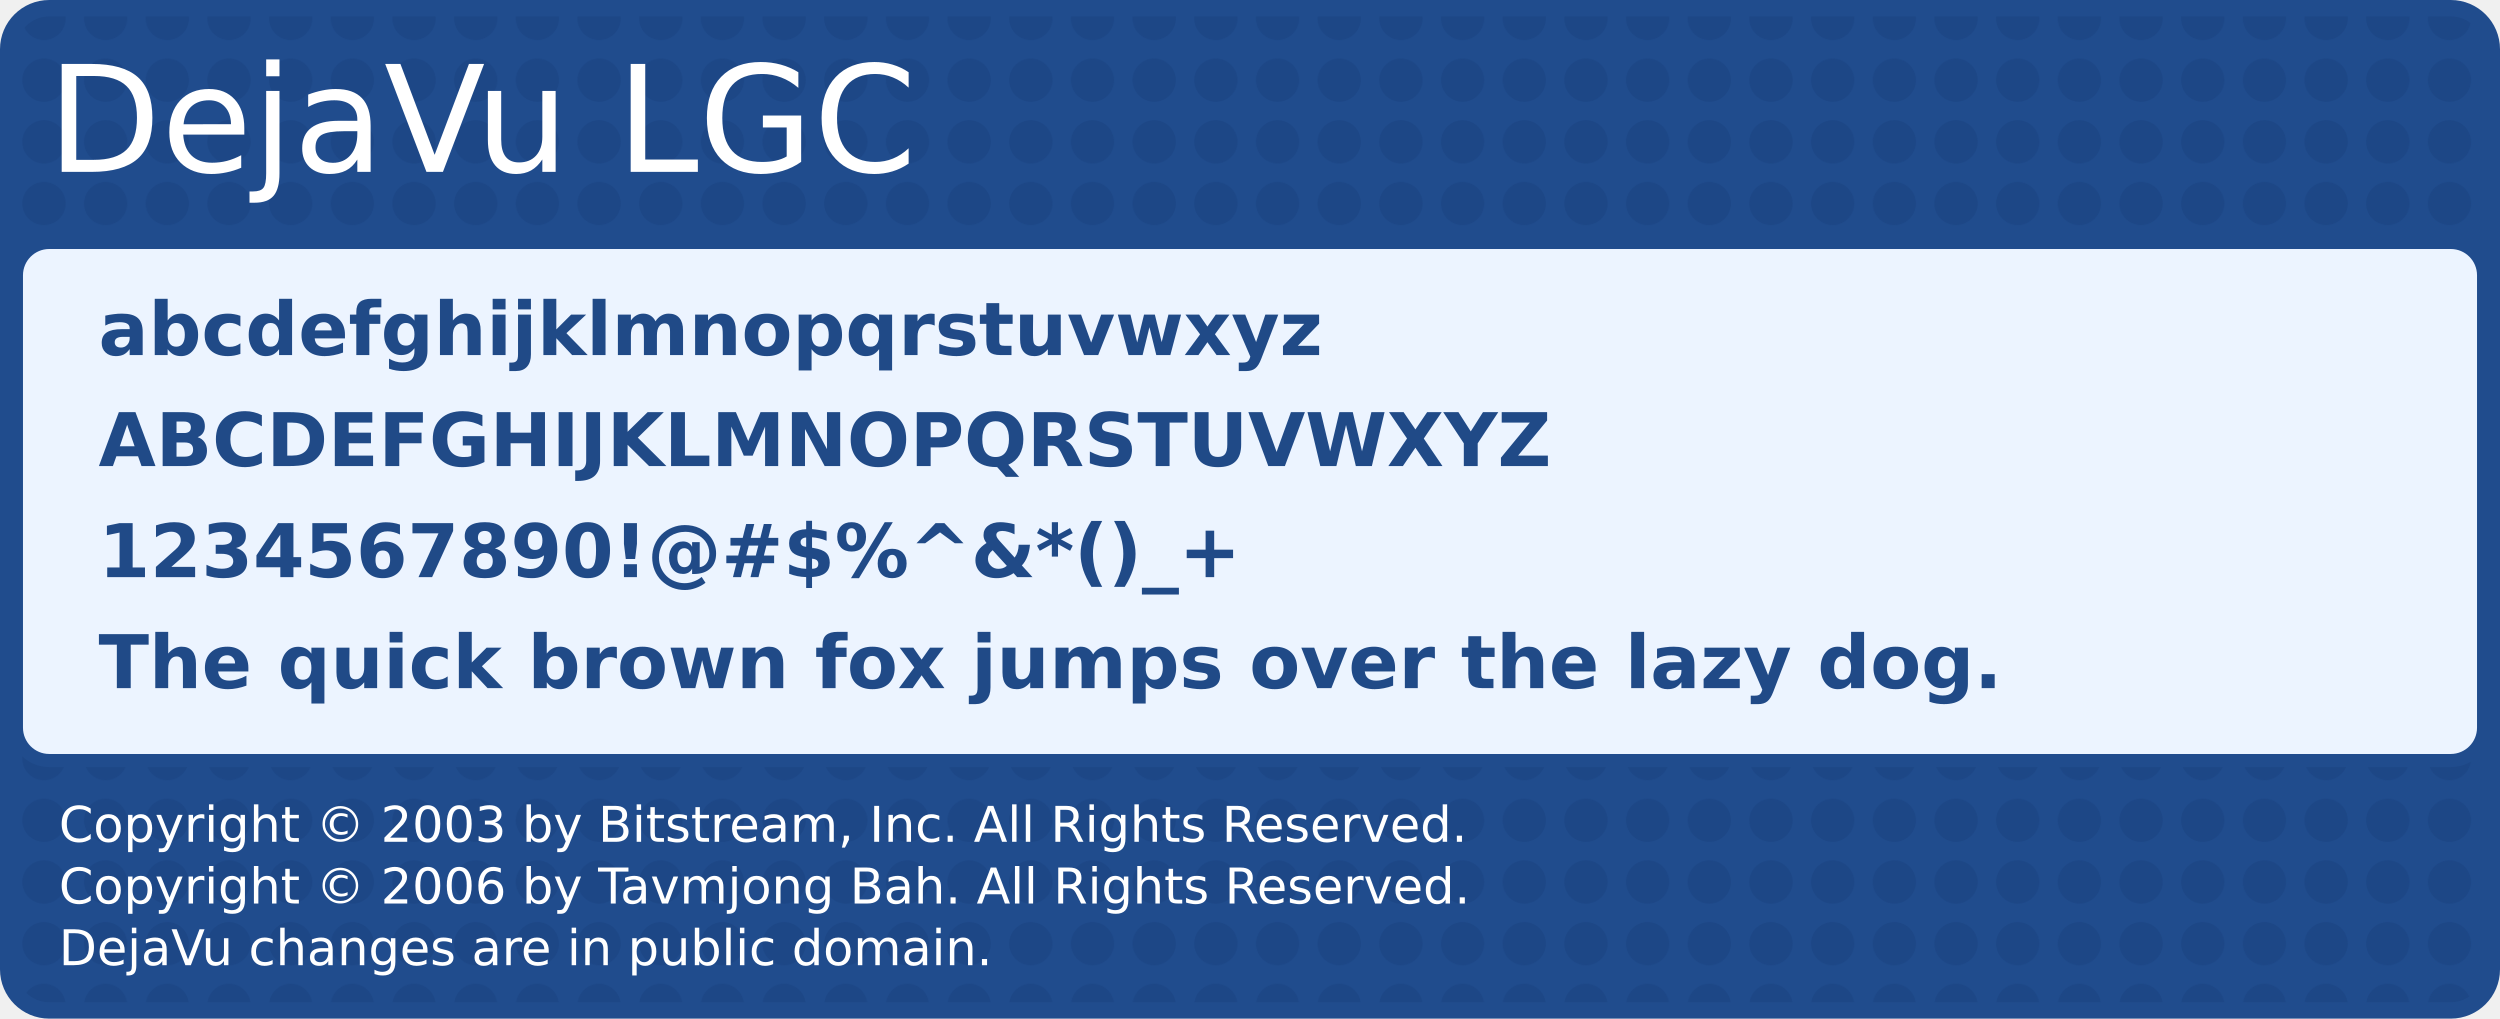
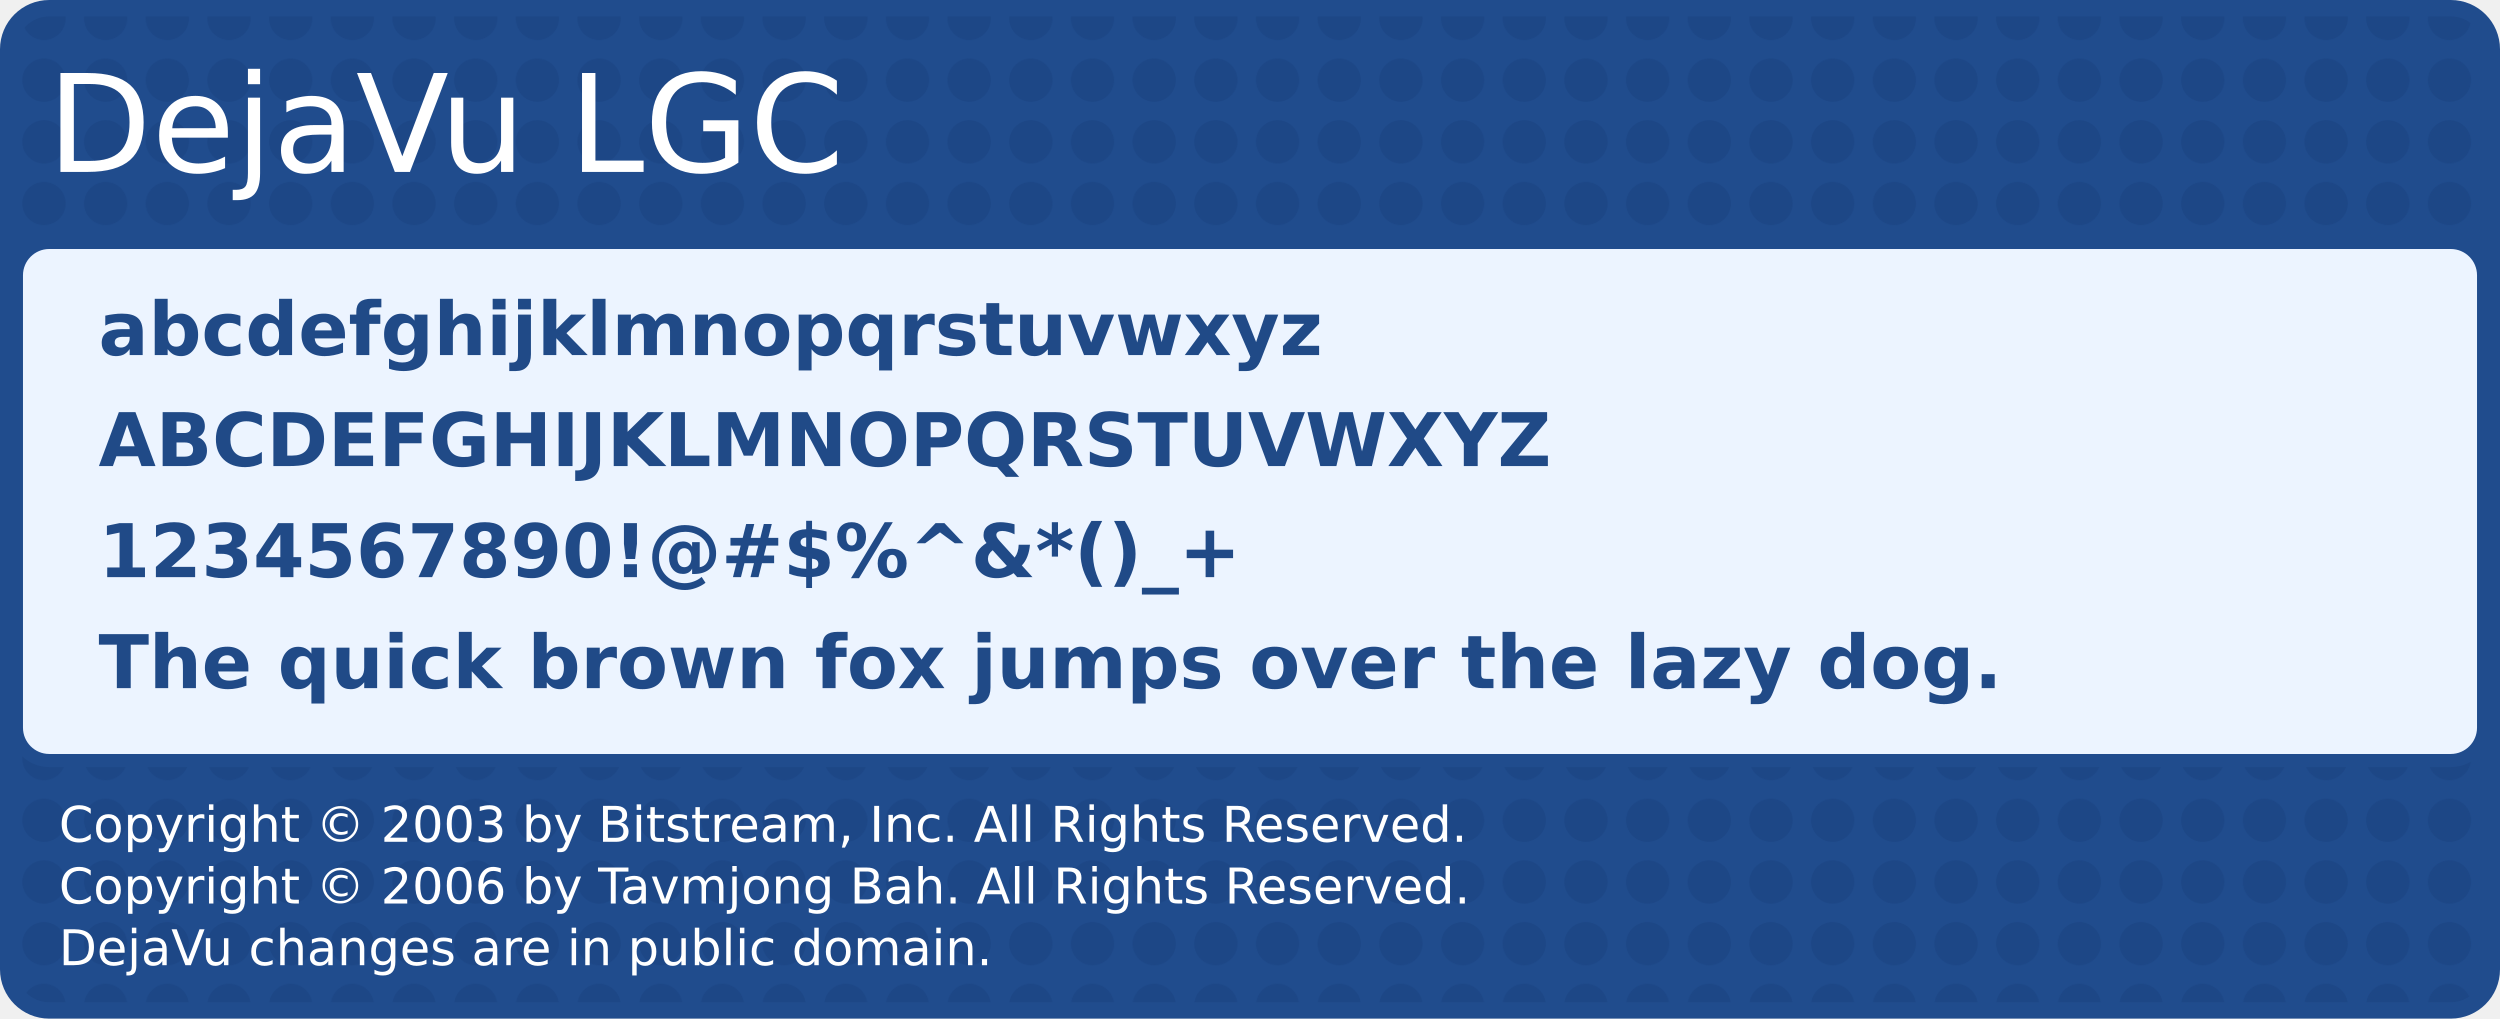
<svg xmlns="http://www.w3.org/2000/svg" width="405.322" height="165.148" id="svg4589" version="1.0">
  <defs id="defs4591">
    <pattern patternUnits="userSpaceOnUse" width="10" height="10" patternTransform="translate(627.4402,-4973.521)" id="pattern4692">
      <g id="g4686" transform="translate(-603.3646,4252.658)">
        <path id="path4688" d="M 603.365,-4252.658 L 613.365,-4252.658 L 613.365,-4242.658 L 603.365,-4242.658 L 603.365,-4252.658 z" style="fill:none;fill-opacity:1;fill-rule:nonzero;stroke:none;stroke-width:5;stroke-linecap:square;stroke-linejoin:round;marker:none;marker-start:none;marker-mid:none;marker-end:none;stroke-miterlimit:4;stroke-dashoffset:0;stroke-opacity:1;visibility:visible;display:inline;overflow:visible;enable-background:accumulate" />
        <path id="path4690" d="M 611.865,-4247.658 C 611.865,-4245.726 610.297,-4244.158 608.365,-4244.158 C 606.433,-4244.158 604.865,-4245.726 604.865,-4247.658 C 604.865,-4249.59 606.433,-4251.158 608.365,-4251.158 C 610.297,-4251.158 611.865,-4249.59 611.865,-4247.658 z" style="fill:#0f3169;fill-opacity:1;fill-rule:nonzero;stroke:none;stroke-width:5;stroke-linecap:square;stroke-linejoin:round;marker:none;marker-start:none;marker-mid:none;marker-end:none;stroke-miterlimit:4;stroke-dashoffset:0;stroke-opacity:1;visibility:visible;display:inline;overflow:visible;enable-background:accumulate" />
      </g>
    </pattern>
  </defs>
  <g id="layer1" transform="translate(-635.31,421.5115)">
    <rect ry="5.322" rx="5.322" y="-418.85" x="637.971" height="159.826" width="400" id="CENTOSARTWORK" style="opacity:1;fill:#204c8d;fill-opacity:1;fill-rule:nonzero;stroke:#204c8d;stroke-width:5.322;stroke-linecap:round;stroke-linejoin:round;marker:none;marker-start:none;marker-mid:none;marker-end:none;stroke-miterlimit:4;stroke-dasharray:none;stroke-dashoffset:0;stroke-opacity:1;visibility:visible;display:inline;overflow:visible;enable-background:accumulate" />
    <rect style="opacity:0.2;fill:url(#pattern4692);fill-opacity:1;fill-rule:nonzero;stroke:none;stroke-width:5.322;stroke-linecap:round;stroke-linejoin:round;marker:none;marker-start:none;marker-mid:none;marker-end:none;stroke-miterlimit:4;stroke-dasharray:none;stroke-dashoffset:0;stroke-opacity:1;visibility:visible;display:inline;overflow:visible;enable-background:accumulate" id="rect4574" width="400" height="159.826" x="637.971" y="-418.85" rx="5.322" ry="5.322" />
    <text xml:space="preserve" style="font-size:8px;font-style:normal;font-variant:normal;font-weight:normal;font-stretch:normal;text-indent:0;text-align:start;text-decoration:none;line-height:125%;letter-spacing:normal;word-spacing:normal;text-transform:none;direction:ltr;block-progression:tb;writing-mode:lr-tb;text-anchor:start;fill:#ffffff;fill-opacity:1;fill-rule:nonzero;stroke:none;stroke-width:1px;stroke-linecap:butt;stroke-linejoin:miter;marker:none;marker-start:none;marker-mid:none;marker-end:none;stroke-miterlimit:4;stroke-dasharray:none;stroke-dashoffset:0;stroke-opacity:1;visibility:visible;display:inline;overflow:visible;enable-background:accumulate;font-family:DejaVu LGC Sans;-inkscape-font-specification:DejaVu LGC Sans" x="644.861" y="-285.028" id="text3948">
      <tspan x="644.861" y="-285.028" id="tspan4006" style="font-size:8px;font-style:normal;font-variant:normal;font-weight:normal;font-stretch:normal;text-align:start;line-height:125%;writing-mode:lr-tb;text-anchor:start;fill:#ffffff;font-family:DejaVu LGC Sans;-inkscape-font-specification:DejaVu LGC Sans">Copyright © 2003 by Bitstream, Inc. All Rights Reserved.</tspan>
      <tspan x="644.861" y="-275.028" style="font-size:8px;font-style:normal;font-variant:normal;font-weight:normal;font-stretch:normal;text-align:start;line-height:125%;writing-mode:lr-tb;text-anchor:start;fill:#ffffff;font-family:DejaVu LGC Sans;-inkscape-font-specification:DejaVu LGC Sans" id="tspan4028">Copyright © 2006 by Tavmjong Bah. All Rights Reserved.</tspan>
      <tspan x="644.861" y="-265.028" style="font-size:8px;font-style:normal;font-variant:normal;font-weight:normal;font-stretch:normal;text-align:start;line-height:125%;writing-mode:lr-tb;text-anchor:start;fill:#ffffff;font-family:DejaVu LGC Sans;-inkscape-font-specification:DejaVu LGC Sans" id="tspan4030">DejaVu changes are in public domain.</tspan>
    </text>
-     <text xml:space="preserve" style="font-size:24px;font-style:normal;font-variant:normal;font-weight:normal;font-stretch:normal;text-indent:0;text-align:start;text-decoration:none;line-height:125%;letter-spacing:normal;word-spacing:normal;text-transform:none;direction:ltr;block-progression:tb;writing-mode:lr-tb;text-anchor:start;fill:#ffffff;fill-opacity:1;fill-rule:nonzero;stroke:none;stroke-width:1px;stroke-linecap:butt;stroke-linejoin:miter;marker:none;marker-start:none;marker-mid:none;marker-end:none;stroke-miterlimit:4;stroke-dasharray:none;stroke-dashoffset:0;stroke-opacity:1;visibility:visible;display:inline;overflow:visible;enable-background:accumulate;font-family:DejaVu LGC Sans;-inkscape-font-specification:DejaVu LGC Sans" x="642.955" y="-393.643" id="text4008">
+     <text xml:space="preserve" style="font-size:22px;font-style:normal;font-variant:normal;font-weight:normal;font-stretch:normal;text-indent:0;text-align:start;text-decoration:none;line-height:100%;letter-spacing:normal;word-spacing:normal;text-transform:none;direction:ltr;block-progression:tb;writing-mode:lr;text-anchor:start;fill:#ffffff;fill-opacity:1;fill-rule:nonzero;stroke:none;stroke-width:1px;stroke-linecap:butt;stroke-linejoin:miter;marker:none;marker-start:none;marker-mid:none;marker-end:none;stroke-miterlimit:4;stroke-dasharray:none;stroke-dashoffset:0;stroke-opacity:1;visibility:visible;display:inline;overflow:visible;enable-background:accumulate;font-family:DejaVu LGC Sans;-inkscape-font-specification:DejaVu LGC Sans" x="642.955" y="-393.643" id="text4008">
      <tspan id="tspan4010" x="642.955" y="-393.643">DejaVu LGC</tspan>
    </text>
    <rect style="fill:#ecf4ff;fill-opacity:1;fill-rule:nonzero;stroke:#204c8d;stroke-width:2.129;stroke-linecap:round;stroke-linejoin:round;marker:none;marker-start:none;marker-mid:none;marker-end:none;stroke-miterlimit:4;stroke-dasharray:none;stroke-dashoffset:0;stroke-opacity:1;visibility:visible;display:inline;overflow:visible;enable-background:accumulate" id="rect3955" width="400" height="83.999" x="637.971" y="-382.206" rx="5.322" ry="5.322" />
    <text id="text4013" y="-363.943" x="651.287" style="font-size:12px;font-style:normal;font-variant:normal;font-weight:bold;font-stretch:normal;text-indent:0;text-align:start;text-decoration:none;line-height:150%;letter-spacing:normal;word-spacing:normal;text-transform:none;direction:ltr;block-progression:tb;writing-mode:lr-tb;text-anchor:start;fill:#204a87;fill-opacity:1;fill-rule:nonzero;stroke:none;stroke-width:1px;stroke-linecap:butt;stroke-linejoin:miter;marker:none;marker-start:none;marker-mid:none;marker-end:none;stroke-miterlimit:4;stroke-dasharray:none;stroke-dashoffset:0;stroke-opacity:1;visibility:visible;display:inline;overflow:visible;enable-background:accumulate;font-family:DejaVu LGC Sans;-inkscape-font-specification:DejaVu LGC Sans Bold" xml:space="preserve">
      <tspan y="-363.943" x="651.287" id="tspan4015">abcdefghijklmnopqrstuvwxyz</tspan>
      <tspan id="tspan4017" y="-345.943" x="651.287">ABCDEFGHIJKLMNOPQRSTUVWXYZ</tspan>
      <tspan id="tspan4019" y="-327.943" x="651.287">1234567890!@#$%^&amp;*()_+</tspan>
      <tspan id="tspan4021" y="-309.943" x="651.287">The quick brown fox jumps over the lazy dog.</tspan>
    </text>
  </g>
</svg>
